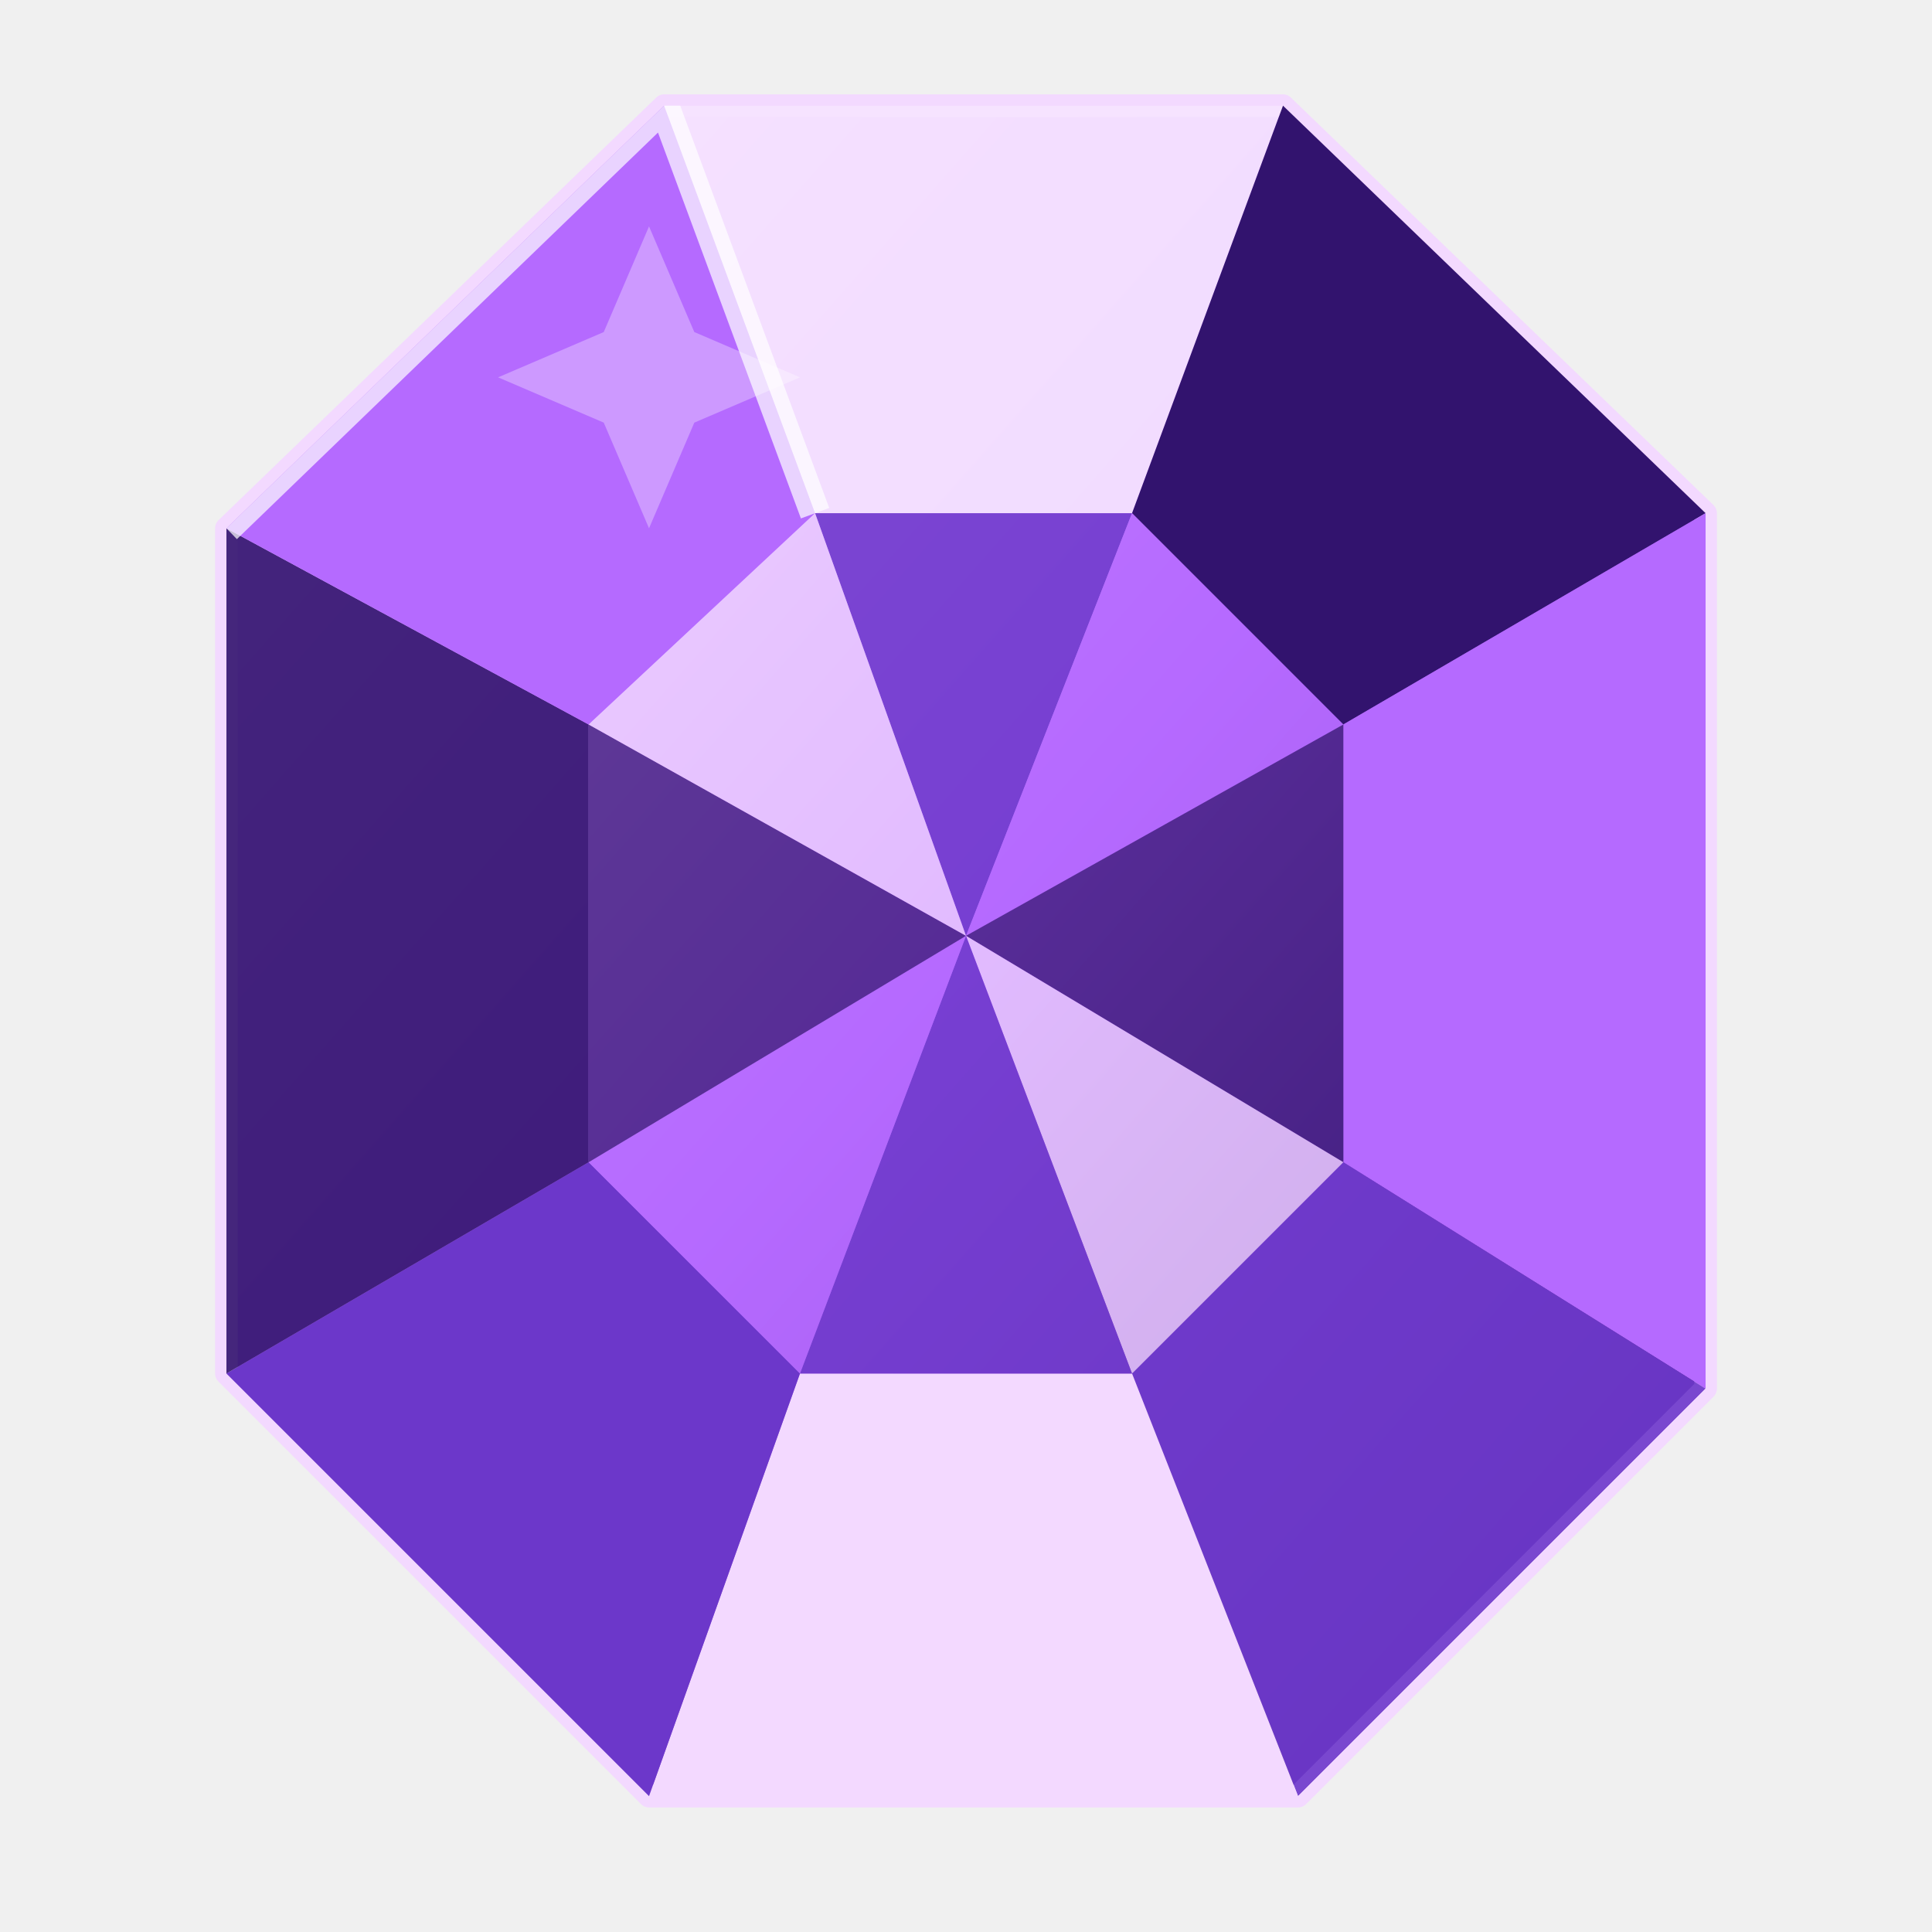
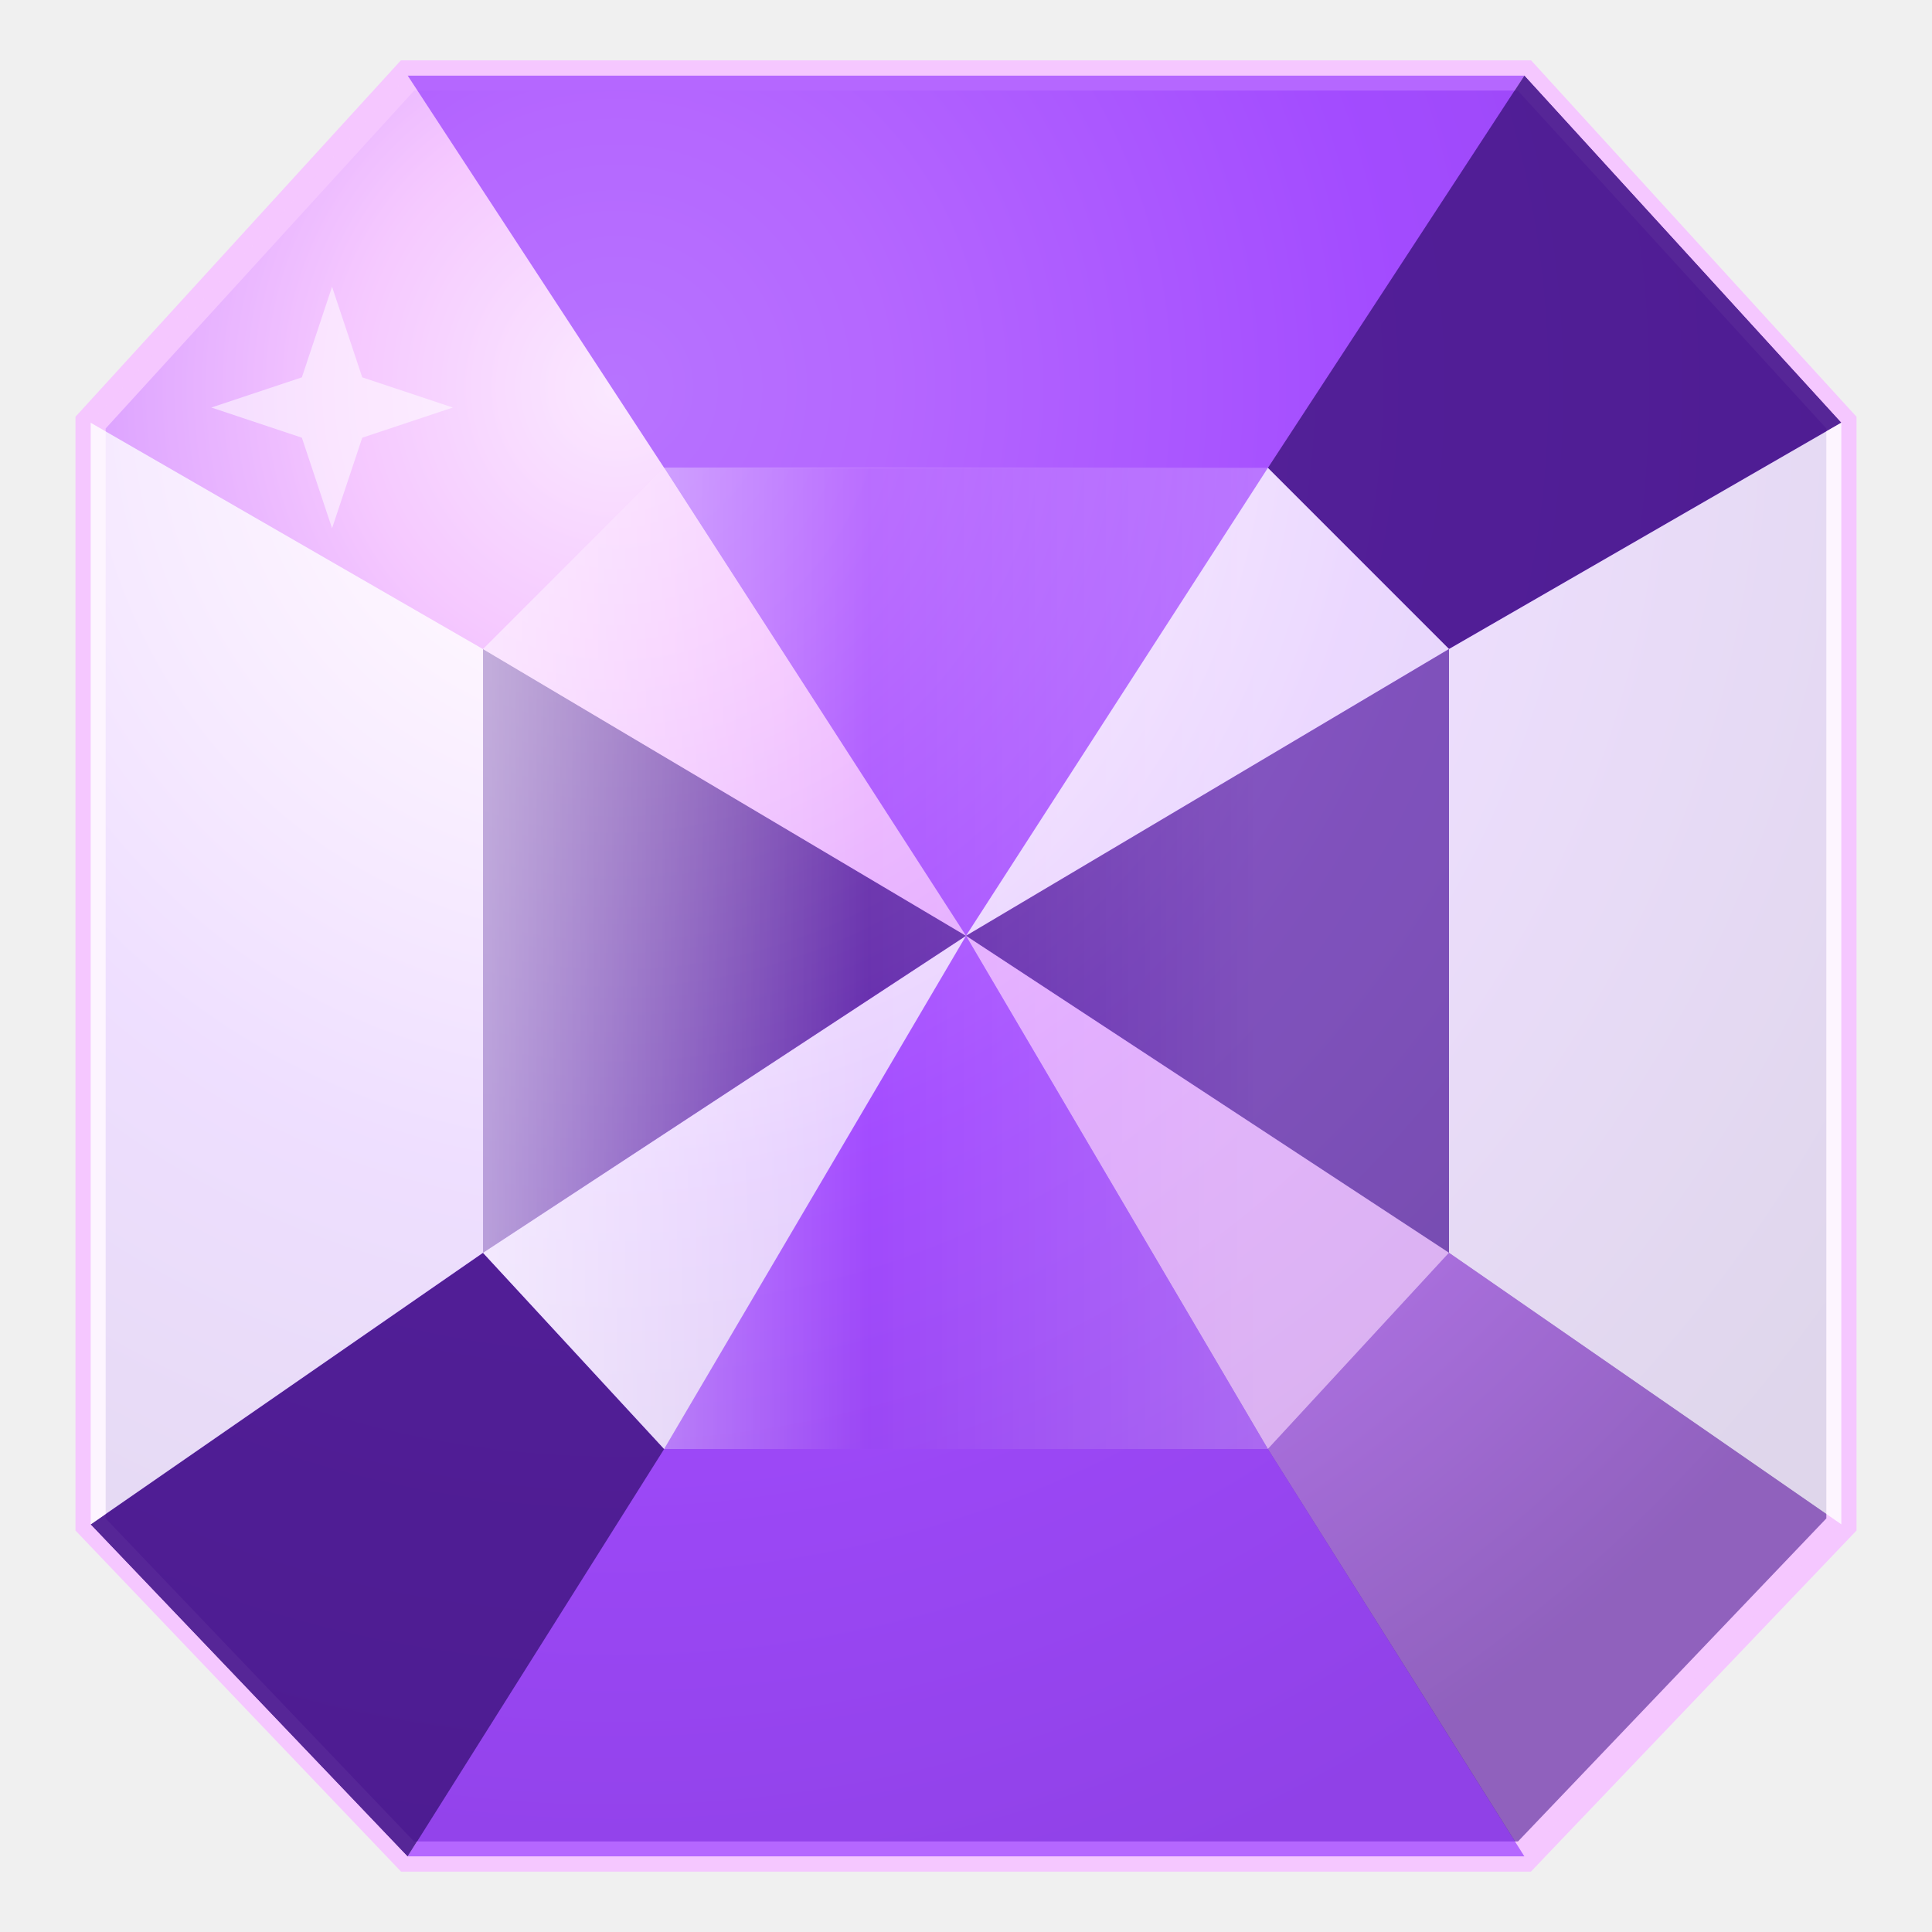
- <svg xmlns="http://www.w3.org/2000/svg" width="128" height="128" viewBox="0 0 128 128">
+ <svg xmlns="http://www.w3.org/2000/svg" viewBox="0 0 128 128">
  <defs>
-     <linearGradient id="body" x1="0" y1="0" x2="1" y2="1">
-       <stop stop-color="#f3d9ff" />
-       <stop offset=".5" stop-color="#b56aff" />
-       <stop offset="1" stop-color="#32136e" />
+     <radialGradient id="shine" cx="30%" cy="18%" r="88%">
+       <stop stop-color="#fff" />
+       <stop offset=".18" stop-color="#f5c7ff" />
+       <stop offset=".5" stop-color="#a34cff" />
+       <stop offset="1" stop-color="#4c1c91" />
+     </radialGradient>
+     <linearGradient id="flash">
+       <stop stop-color="#fff" stop-opacity=".8" />
+       <stop offset=".4" stop-color="#fff" stop-opacity="0" />
+       <stop offset=".8" stop-color="#fff" stop-opacity=".28" />
    </linearGradient>
    <clipPath id="cut">
-       <polygon points="44,7 85,7 113,34 113,92 86,119 43,119 15,91 15,35" />
+       <polygon points="27,5 101,5 122,28 122,101 101,123 27,123 6,101 6,28" />
    </clipPath>
  </defs>
-   <polygon points="44,7 85,7 113,34 113,92 86,119 43,119 15,91 15,35" fill="url(#body)" stroke="#f3d9ff" stroke-width="1.5" stroke-linejoin="round" />
+   <polygon points="27,5 101,5 122,28 122,101 101,123 27,123 6,101 6,28" fill="url(#shine)" stroke="#f5c7ff" stroke-width="2" />
  <g clip-path="url(#cut)">
-     <polygon points="44,7,85,7,75,34,54,34" fill="#f3d9ff" opacity=".9" />
-     <polygon points="54,34,75,34,64,62" fill="#6c37ca" opacity=".85" />
-     <polygon points="85,7,113,34,89,48,75,34" fill="#32136e" opacity="1" />
-     <polygon points="75,34,89,48,64,62" fill="#b56aff" opacity=".72" />
-     <polygon points="113,34,113,92,89,77,89,48" fill="#b56aff" opacity="1" />
-     <polygon points="89,48,89,77,64,62" fill="#32136e" opacity=".72" />
-     <polygon points="113,92,86,119,75,91,89,77" fill="#6c37ca" opacity=".9" />
-     <polygon points="89,77,75,91,64,62" fill="#f3d9ff" opacity=".72" />
-     <polygon points="86,119,43,119,53,91,75,91" fill="#f3d9ff" opacity="1" />
-     <polygon points="75,91,53,91,64,62" fill="#6c37ca" opacity=".85" />
-     <polygon points="43,119,15,91,39,77,53,91" fill="#6c37ca" opacity="1" />
-     <polygon points="53,91,39,77,64,62" fill="#b56aff" opacity=".72" />
-     <polygon points="15,91,15,35,39,48,39,77" fill="#32136e" opacity=".9" />
-     <polygon points="39,77,39,48,64,62" fill="#32136e" opacity=".72" />
-     <polygon points="15,35,44,7,54,34,39,48" fill="#b56aff" opacity="1" />
-     <polygon points="39,48,54,34,64,62" fill="#f3d9ff" opacity=".72" />
-     <path d="M44,7 85,7 75,34 54,34Z" fill="white" opacity=".26" />
-     <path d="M15,35 44,7 54,34" fill="none" stroke="white" stroke-opacity=".7" stroke-width="2" />
+     <polygon points="27,5,101,5,84,31,44,31" fill="#a34cff" opacity="0.78" />
+     <polygon points="44,31,84,31,64,62" fill="#a34cff" opacity=".73" />
+     <polygon points="101,5,122,28,96,43,84,31" fill="#4c1c91" opacity="0.94" />
+     <polygon points="84,31,96,43,64,62" fill="#fff" opacity=".73" />
+     <polygon points="122,28,122,101,96,83,96,43" fill="#fff" opacity="0.82" />
+     <polygon points="96,43,96,83,64,62" fill="#4c1c91" opacity=".73" />
+     <polygon points="122,101,101,123,84,96,96,83" fill="#f5c7ff" opacity="0.4" />
+     <polygon points="96,83,84,96,64,62" fill="#f5c7ff" opacity=".73" />
+     <polygon points="101,123,27,123,44,96,84,96" fill="#a34cff" opacity="0.78" />
+     <polygon points="84,96,44,96,64,62" fill="#a34cff" opacity=".73" />
+     <polygon points="27,123,6,101,32,83,44,96" fill="#4c1c91" opacity="0.94" />
+     <polygon points="44,96,32,83,64,62" fill="#fff" opacity=".73" />
+     <polygon points="6,101,6,28,32,43,32,83" fill="#fff" opacity="0.82" />
+     <polygon points="32,83,32,43,64,62" fill="#4c1c91" opacity=".73" />
+     <polygon points="6,28,27,5,44,31,32,43" fill="#f5c7ff" opacity="0.4" />
+     <polygon points="32,43,44,31,64,62" fill="#f5c7ff" opacity=".73" />
+     <polygon points="44,31 84,31 96,43 96,83 84,96 44,96 32,83 32,43" fill="url(#flash)" opacity=".7" />
  </g>
-   <path d="M40 22l3 -7 3 7 7 3 -7 3 -3 7 -3 -7 -7 -3Z" fill="#fff" opacity=".32" />
+   <path d="M20 25l2-6 2 6 6 2-6 2-2 6-2-6-6-2Z" fill="#fff" opacity=".55" />
</svg>
